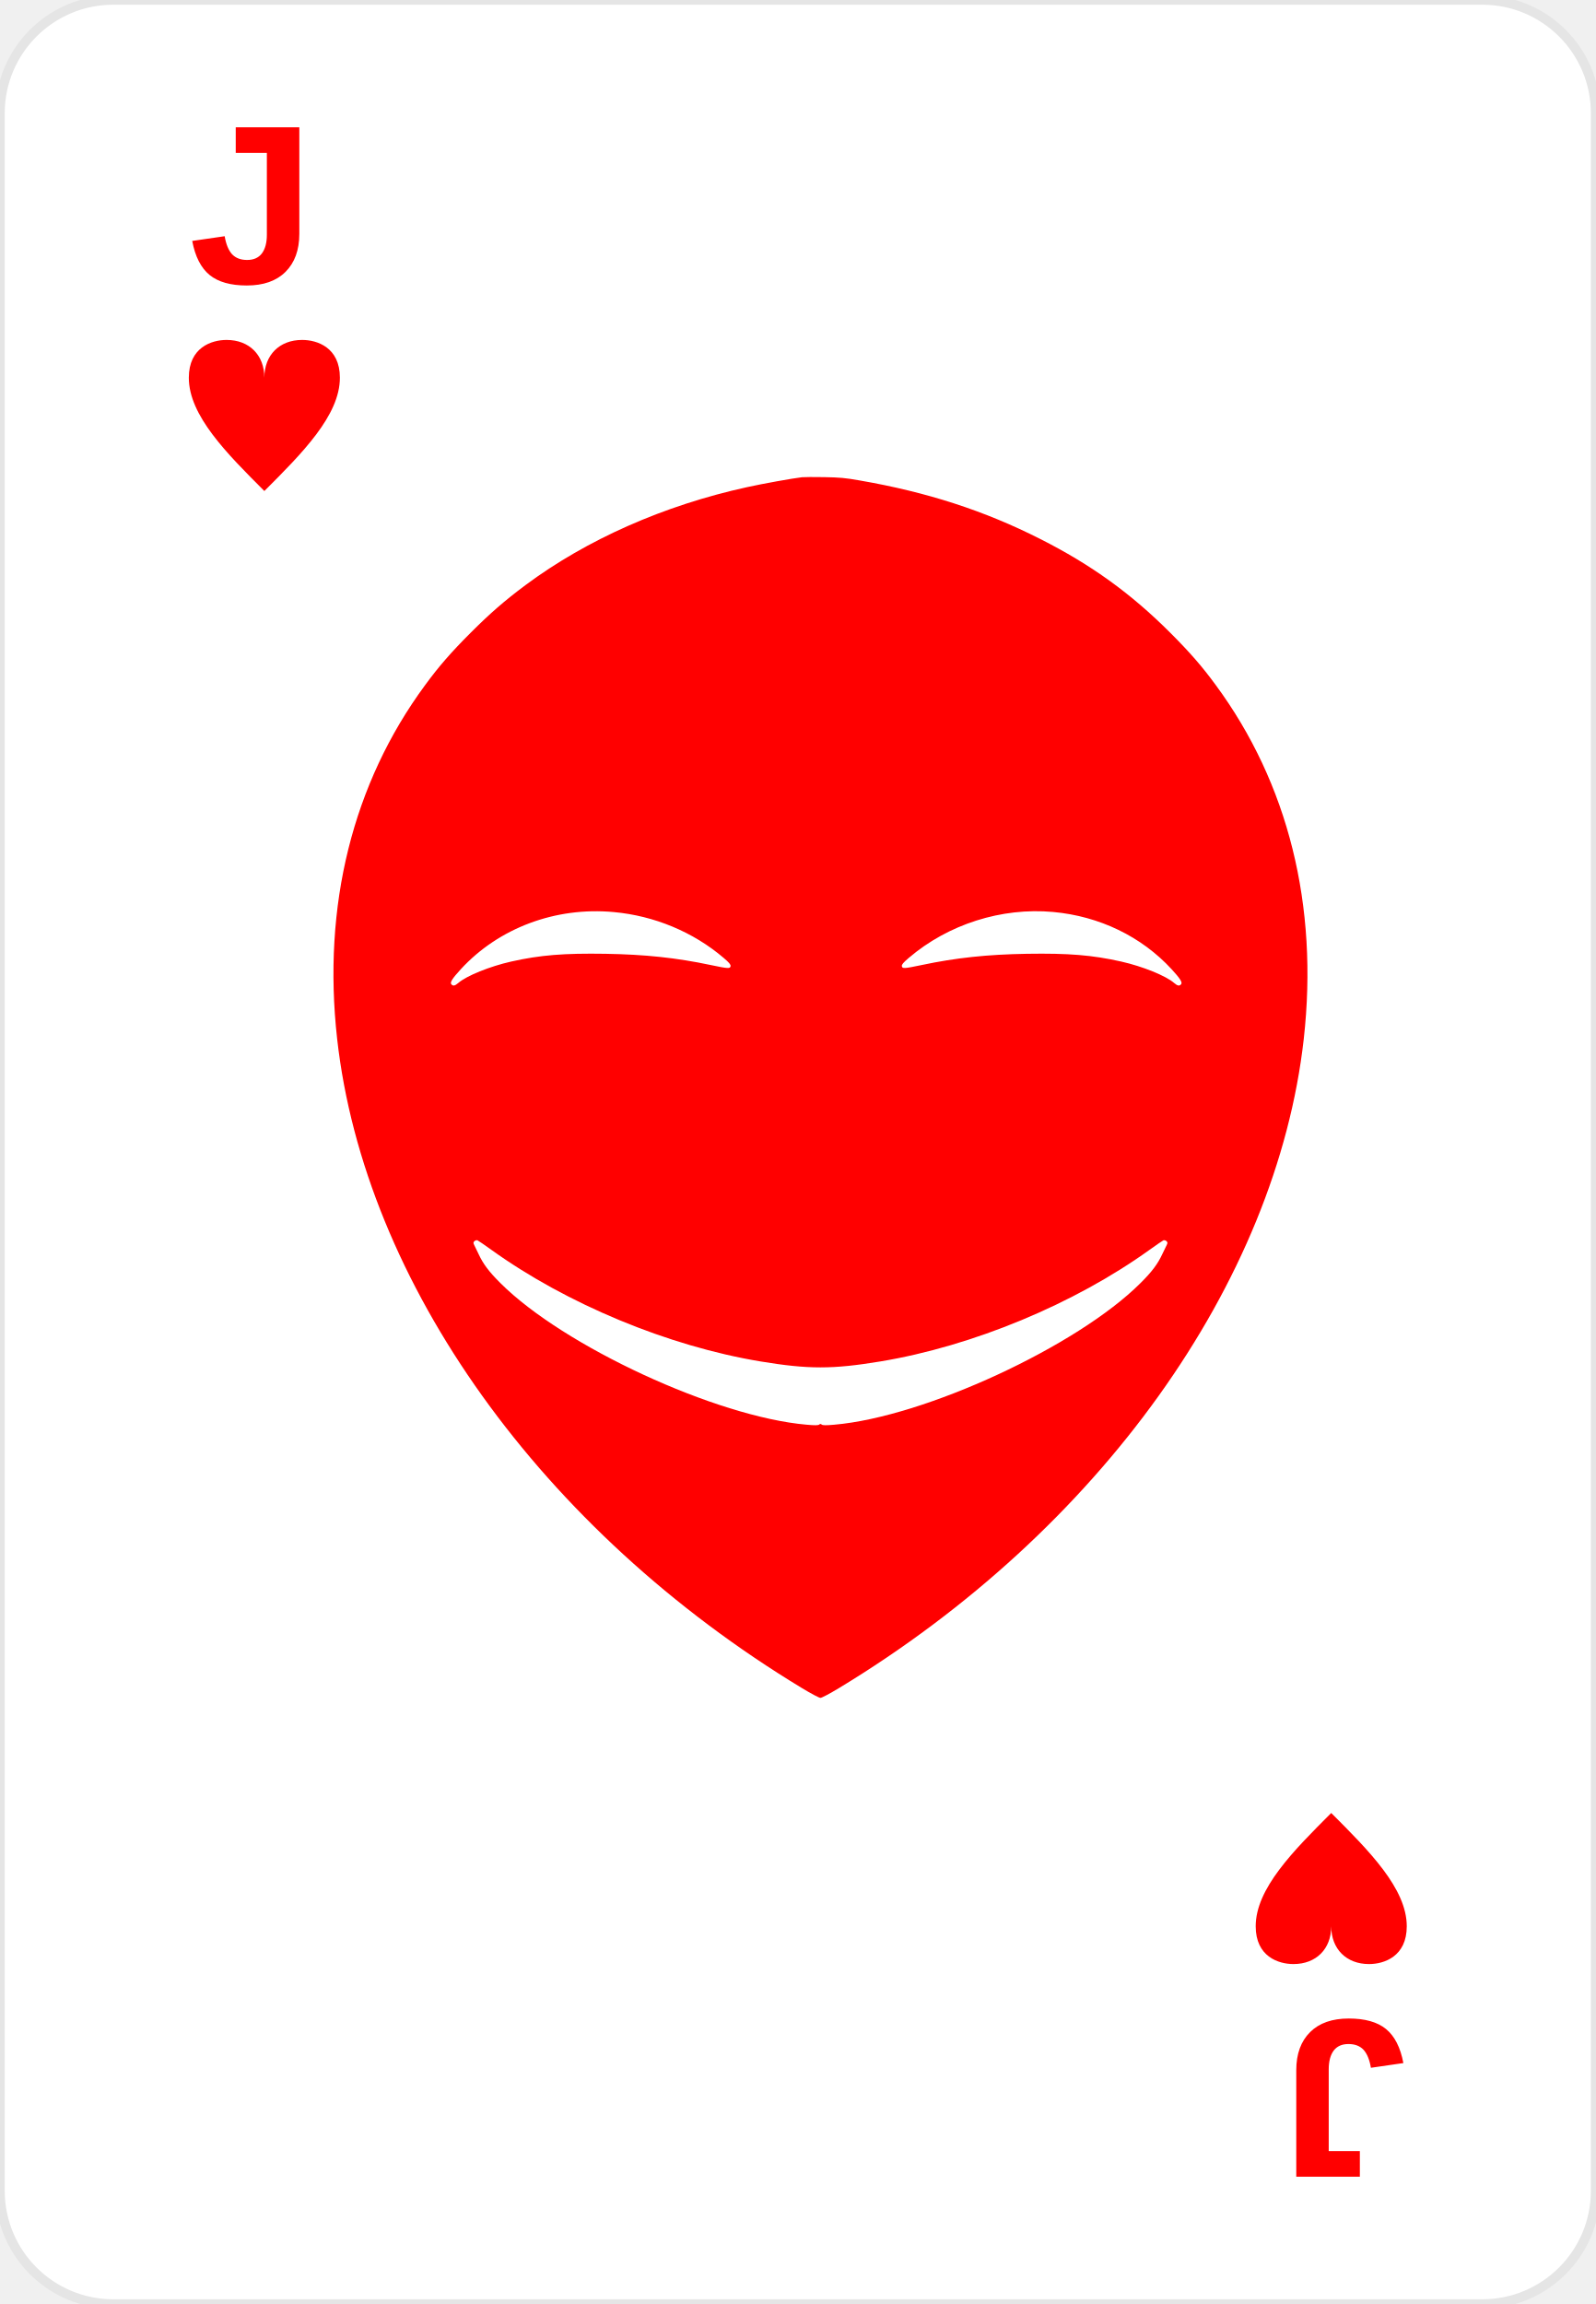
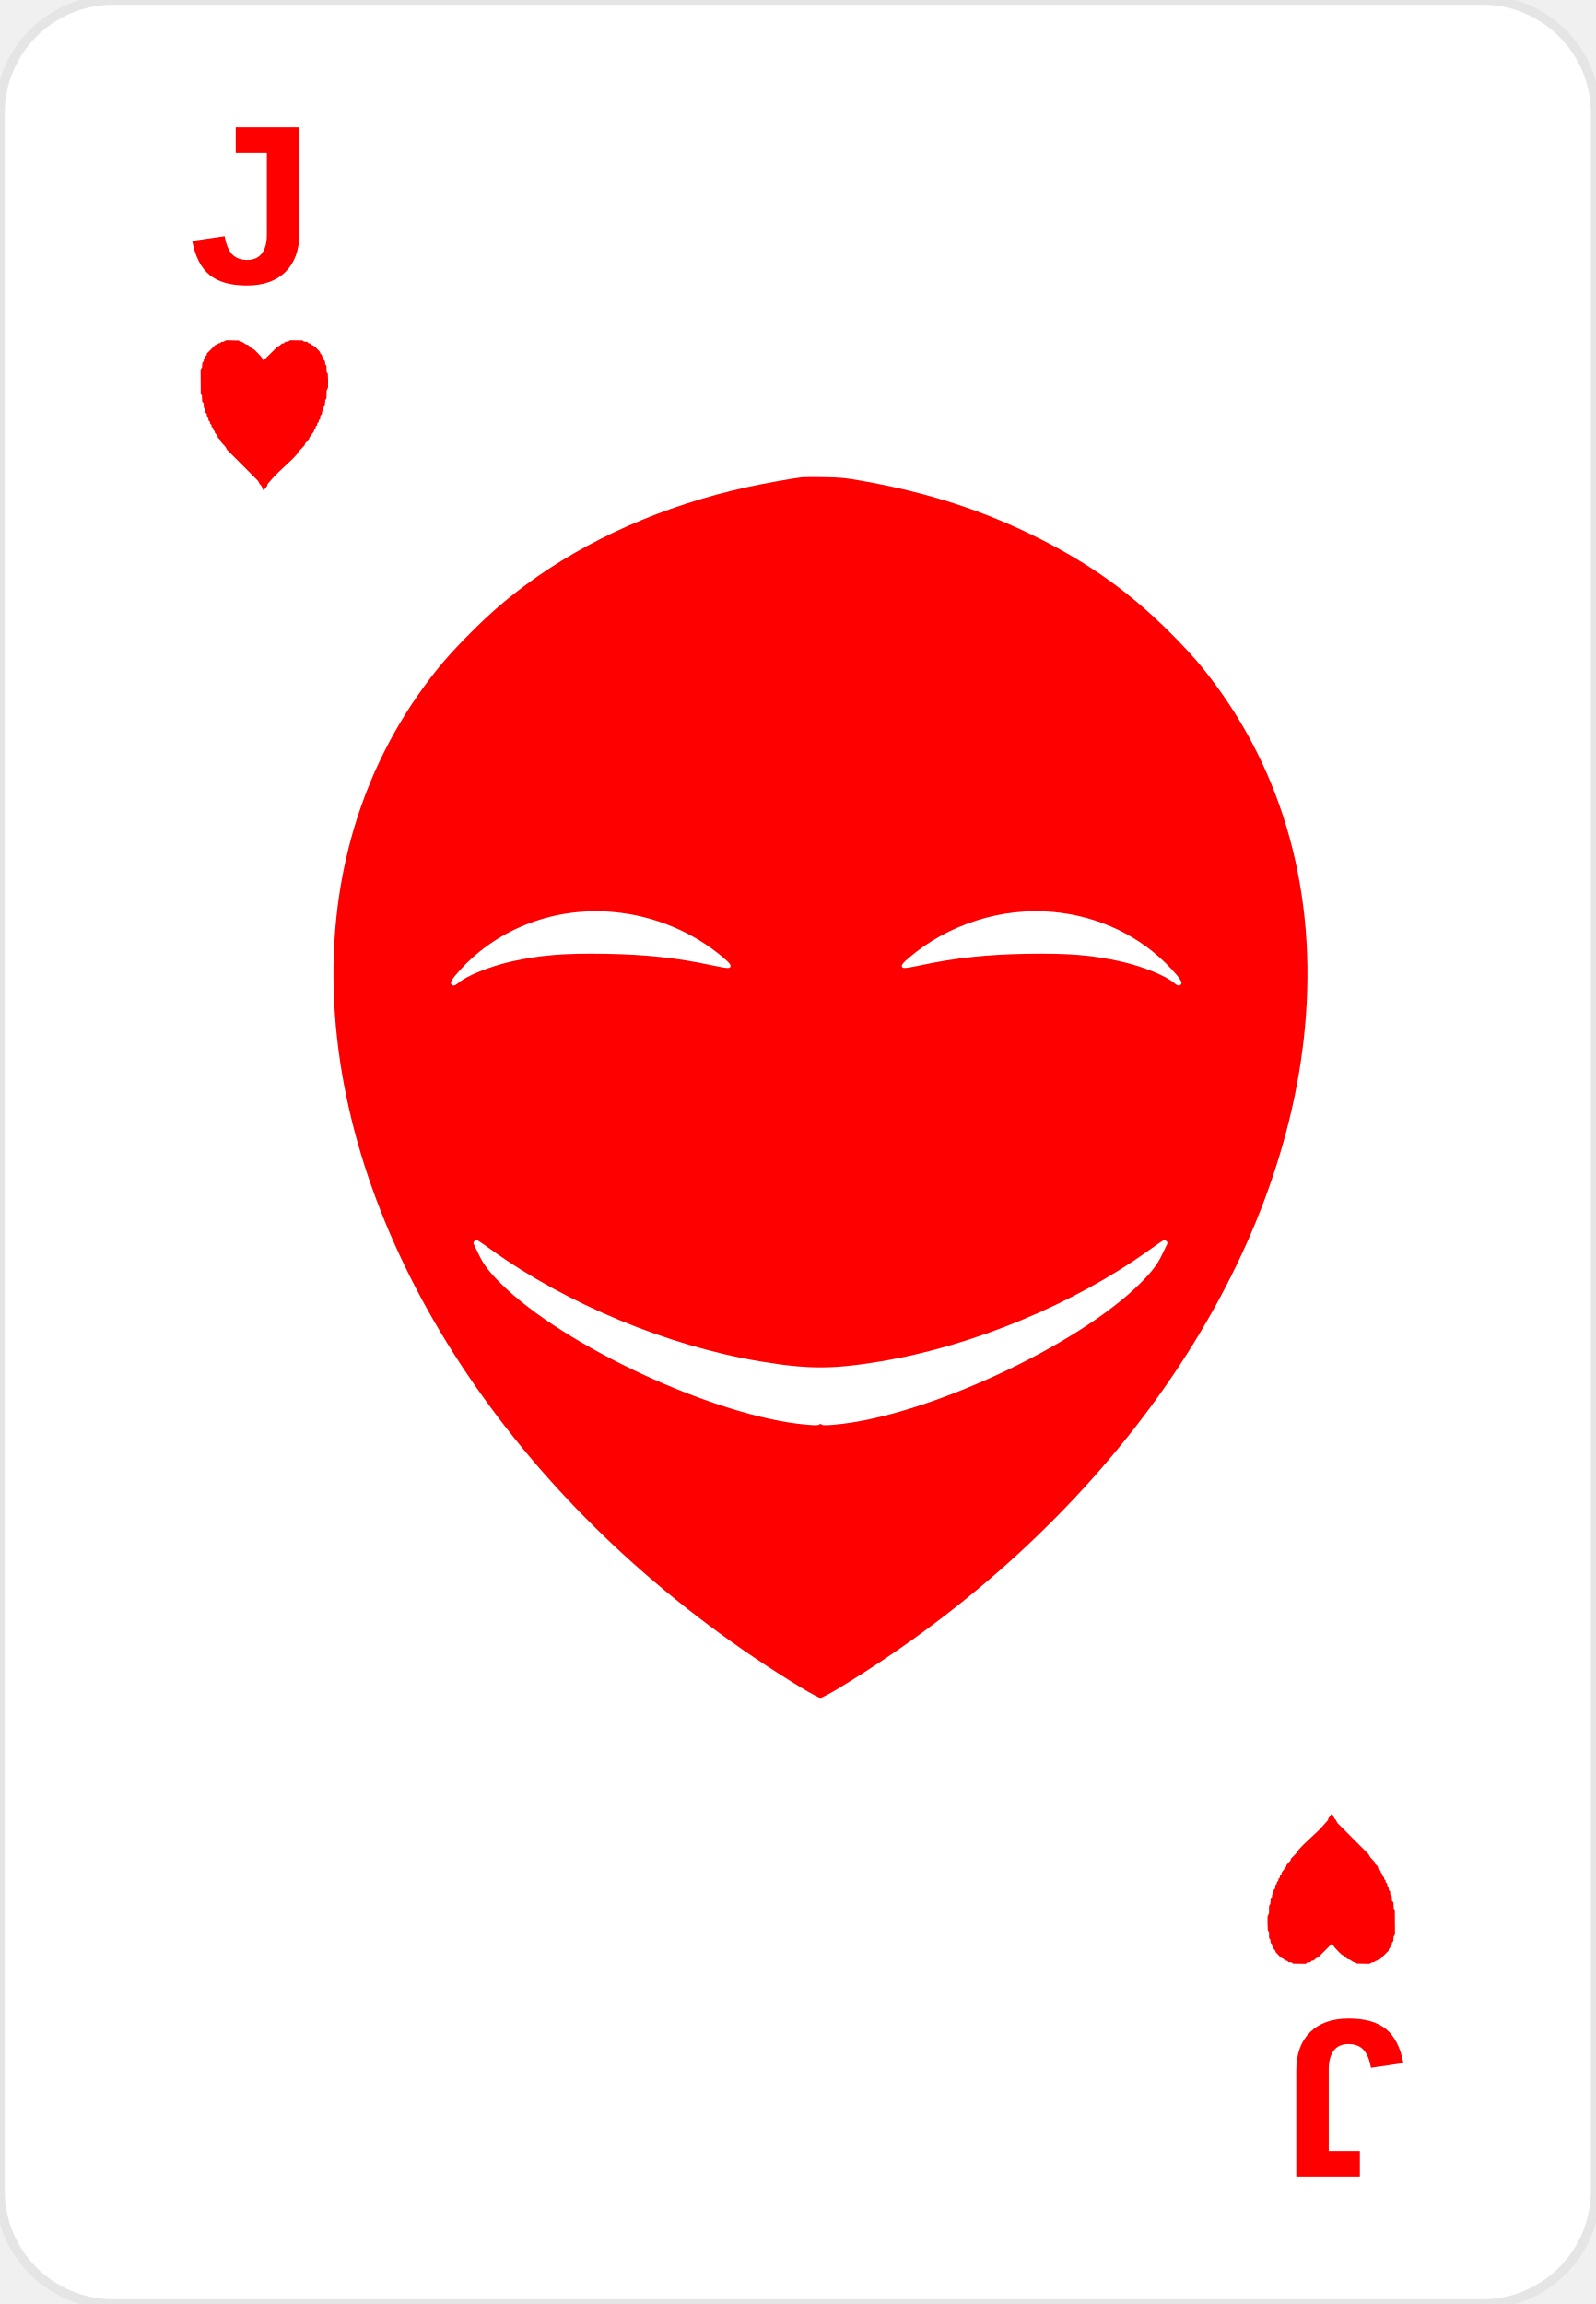
<svg xmlns="http://www.w3.org/2000/svg" width="169" height="244" viewBox="0 0 169 244" fill="none">
  <rect width="169" height="244" rx="12" fill="white" stroke="#E5E5E5" />
  <g transform="translate(20, 30)">
    <text font-family="Arial" font-size="24" font-weight="bold" fill="#FF0000">J</text>
    <g transform="translate(8, 14) scale(0.8)">
-       <path d="M0,10         C-5,5 -10,0 -10,-5         C-10,-9 -7,-10 -5,-10         C-2,-10 0,-8 0,-5         C0,-8 2,-10 5,-10         C7,-10 10,-9 10,-5         C10,0 5,5 0,10Z" fill="red" />
+       <path d="M-0.103,9.961 L-0.411,9.283 L-0.613,9.077 L-0.828,8.665 L-4.932,4.549 L-5.162,4.137 L-5.735,3.52 L-5.776,3.314 L-6.174,2.902 L-6.191,2.697 L-6.548,2.285 L-6.586,2.079 L-6.783,1.873 L-6.792,1.668 L-6.997,1.462 L-7,1.256 L-7.203,1.05 L-7.204,0.844 L-7.404,0.638 L-7.409,0.433 L-7.615,0.021 L-7.615,-0.185 L-7.797,-0.391 L-7.821,-0.802 L-8.004,-1.008 L-8.036,-1.625 L-8.228,-1.831 L-8.27,-2.655 L-8.417,-2.86 L-8.438,-5.948 L-8.396,-6.153 L-8.257,-6.359 L-8.205,-6.977 L-8.028,-7.182 L-8.026,-7.388 L-7.836,-7.594 L-7.821,-7.8 L-7.631,-8.006 L-7.609,-8.212 L-6.483,-9.341 L-6.277,-9.386 L-6.071,-9.549 L-5.865,-9.585 L-5.66,-9.755 L-5.454,-9.755 L-5.042,-9.961 L-3.396,-9.929 L-3.19,-9.763 L-2.984,-9.755 L-2.367,-9.374 L-2.161,-9.341 L-1.749,-8.958 L-1.338,-8.716 L-0.926,-8.312 L-0.442,-7.8 L-0.103,-7.285 L1.75,-9.129 L1.955,-9.199 L2.367,-9.543 L2.573,-9.551 L2.779,-9.755 L3.19,-9.802 L3.396,-9.961 L5.043,-9.941 L5.248,-9.777 L5.66,-9.754 L5.866,-9.551 L6.072,-9.546 L6.278,-9.343 L6.689,-9.126 L7.363,-8.417 L7.413,-8.212 L7.615,-8.006 L7.656,-7.8 L7.821,-7.594 L7.843,-7.388 L8.026,-7.182 L8.058,-6.771 L8.221,-6.565 L8.243,-5.742 L8.4,-5.536 L8.438,-4.507 L8.428,-3.684 L8.238,-3.272 L8.233,-2.449 L8.204,-2.243 L8.062,-2.037 L8.014,-1.42 L7.862,-1.214 L7.821,-0.802 L7.67,-0.596 L7.615,-0.185 L7.425,0.021 L7.396,0.433 L7.204,0.638 L7.199,0.844 L6.999,1.05 L6.998,1.256 L6.805,1.462 L6.792,1.668 L6.588,1.873 L6.584,2.079 L5.97,2.902 L5.923,3.108 L5.376,3.726 L5.345,3.932 L4.548,4.755 L4.284,5.166 L3.701,5.784 L1.52,7.842 L0.418,9.077 L0.391,9.283 Z" fill="red" />
    </g>
  </g>
  <g transform="translate(149, 214) rotate(180)">
    <text font-family="Arial" font-size="24" font-weight="bold" fill="#FF0000">J</text>
    <g transform="translate(8, 14) scale(0.8)">
-       <path d="M0,10         C-5,5 -10,0 -10,-5         C-10,-9 -7,-10 -5,-10         C-2,-10 0,-8 0,-5         C0,-8 2,-10 5,-10         C7,-10 10,-9 10,-5         C10,0 5,5 0,10Z" fill="red" />
+       <path d="M-0.103,9.961 L-0.411,9.283 L-0.613,9.077 L-0.828,8.665 L-4.932,4.549 L-5.162,4.137 L-5.735,3.52 L-5.776,3.314 L-6.174,2.902 L-6.191,2.697 L-6.548,2.285 L-6.586,2.079 L-6.783,1.873 L-6.792,1.668 L-6.997,1.462 L-7,1.256 L-7.203,1.05 L-7.204,0.844 L-7.404,0.638 L-7.409,0.433 L-7.615,0.021 L-7.615,-0.185 L-7.797,-0.391 L-7.821,-0.802 L-8.004,-1.008 L-8.036,-1.625 L-8.228,-1.831 L-8.27,-2.655 L-8.417,-2.86 L-8.438,-5.948 L-8.396,-6.153 L-8.257,-6.359 L-8.205,-6.977 L-8.028,-7.182 L-8.026,-7.388 L-7.836,-7.594 L-7.821,-7.8 L-7.631,-8.006 L-7.609,-8.212 L-6.483,-9.341 L-6.277,-9.386 L-6.071,-9.549 L-5.865,-9.585 L-5.66,-9.755 L-5.454,-9.755 L-5.042,-9.961 L-3.396,-9.929 L-3.19,-9.763 L-2.984,-9.755 L-2.367,-9.374 L-2.161,-9.341 L-1.749,-8.958 L-1.338,-8.716 L-0.926,-8.312 L-0.442,-7.8 L-0.103,-7.285 L1.75,-9.129 L1.955,-9.199 L2.367,-9.543 L2.573,-9.551 L2.779,-9.755 L3.19,-9.802 L3.396,-9.961 L5.043,-9.941 L5.248,-9.777 L5.66,-9.754 L5.866,-9.551 L6.072,-9.546 L6.278,-9.343 L6.689,-9.126 L7.363,-8.417 L7.413,-8.212 L7.615,-8.006 L7.656,-7.8 L7.821,-7.594 L7.843,-7.388 L8.026,-7.182 L8.058,-6.771 L8.221,-6.565 L8.243,-5.742 L8.4,-5.536 L8.438,-4.507 L8.428,-3.684 L8.238,-3.272 L8.233,-2.449 L8.204,-2.243 L8.062,-2.037 L8.014,-1.42 L7.862,-1.214 L7.821,-0.802 L7.67,-0.596 L7.615,-0.185 L7.425,0.021 L7.396,0.433 L7.204,0.638 L7.199,0.844 L6.999,1.05 L6.998,1.256 L6.805,1.462 L6.792,1.668 L6.588,1.873 L6.584,2.079 L5.97,2.902 L5.923,3.108 L5.376,3.726 L5.345,3.932 L4.548,4.755 L4.284,5.166 L3.701,5.784 L1.52,7.842 L0.418,9.077 L0.391,9.283 Z" fill="red" />
    </g>
  </g>
  <g transform="translate(84.5, 122)">
    <g transform="translate(-100, 75) scale(0.01, 0.01)">
      <g transform="translate(0, 2048) scale(1, -1)" fill="#FF0000" stroke="none">
        <path d="M10045 16694 c-97 -11 -415 -68 -582 -105 -881 -193 -1699 -555               -2348 -1038 -221 -165 -372 -296 -581 -505 -206 -206 -336 -355 -481 -553               -768 -1042 -1090 -2338 -932 -3748 290 -2582 2168 -5206 4924 -6875 96 -58               181 -103 195 -103 14 0 99 45 195 103 2756 1669 4634 4293 4924 6875 158 1410               -164 2706 -932 3748 -145 198 -275 347 -481 553 -417 417 -838 721 -1376 993               -591 300 -1202 498 -1915 621 -151 27 -211 32 -375 35 -107 2 -213 1 -235 -1z               m-1995 -4605 c430 -39 843 -211 1164 -485 59 -50 76 -71 74 -87 -4 -29 -24               -28 -210 11 -364 77 -695 112 -1114 119 -440 7 -692 -13 -999 -82 -227 -51               -474 -151 -561 -227 -36 -31 -56 -35 -74 -13 -16 19 11 61 101 159 402 437               1004 662 1619 605z m4655 1 c491 -45 935 -260 1254 -606 90 -98 117 -140 101               -159 -18 -22 -38 -18 -74 13 -87 76 -334 176 -561 227 -307 69 -559 89 -999               82 -419 -7 -750 -42 -1114 -119 -186 -39 -206 -40 -210 -11 -2 16 15 37 74 87               417 356 983 536 1529 486z m-5952 -3577 c798 -574 1874 -1021 2852 -1183 509               -84 761 -84 1270 0 978 162 2054 609 2852 1183 71 51 137 96 146 100 9 3 23               -1 32 -9 13 -13 13 -19 2 -42 -8 -15 -29 -58 -47 -97 -47 -102 -110 -186 -230               -305 -669 -669 -2288 -1418 -3244 -1500 -87 -8 -122 -7 -132 1 -11 9 -17 9               -28 0 -10 -8 -45 -9 -132 -1 -956 82 -2575 831 -3244 1500 -120 119 -183 203               -230 305 -18 39 -39 82 -47 97 -11 23 -11 29 2 42 9 8 23 12 32 9 9 -4 75 -49               146 -100z" />
      </g>
    </g>
  </g>
</svg>
